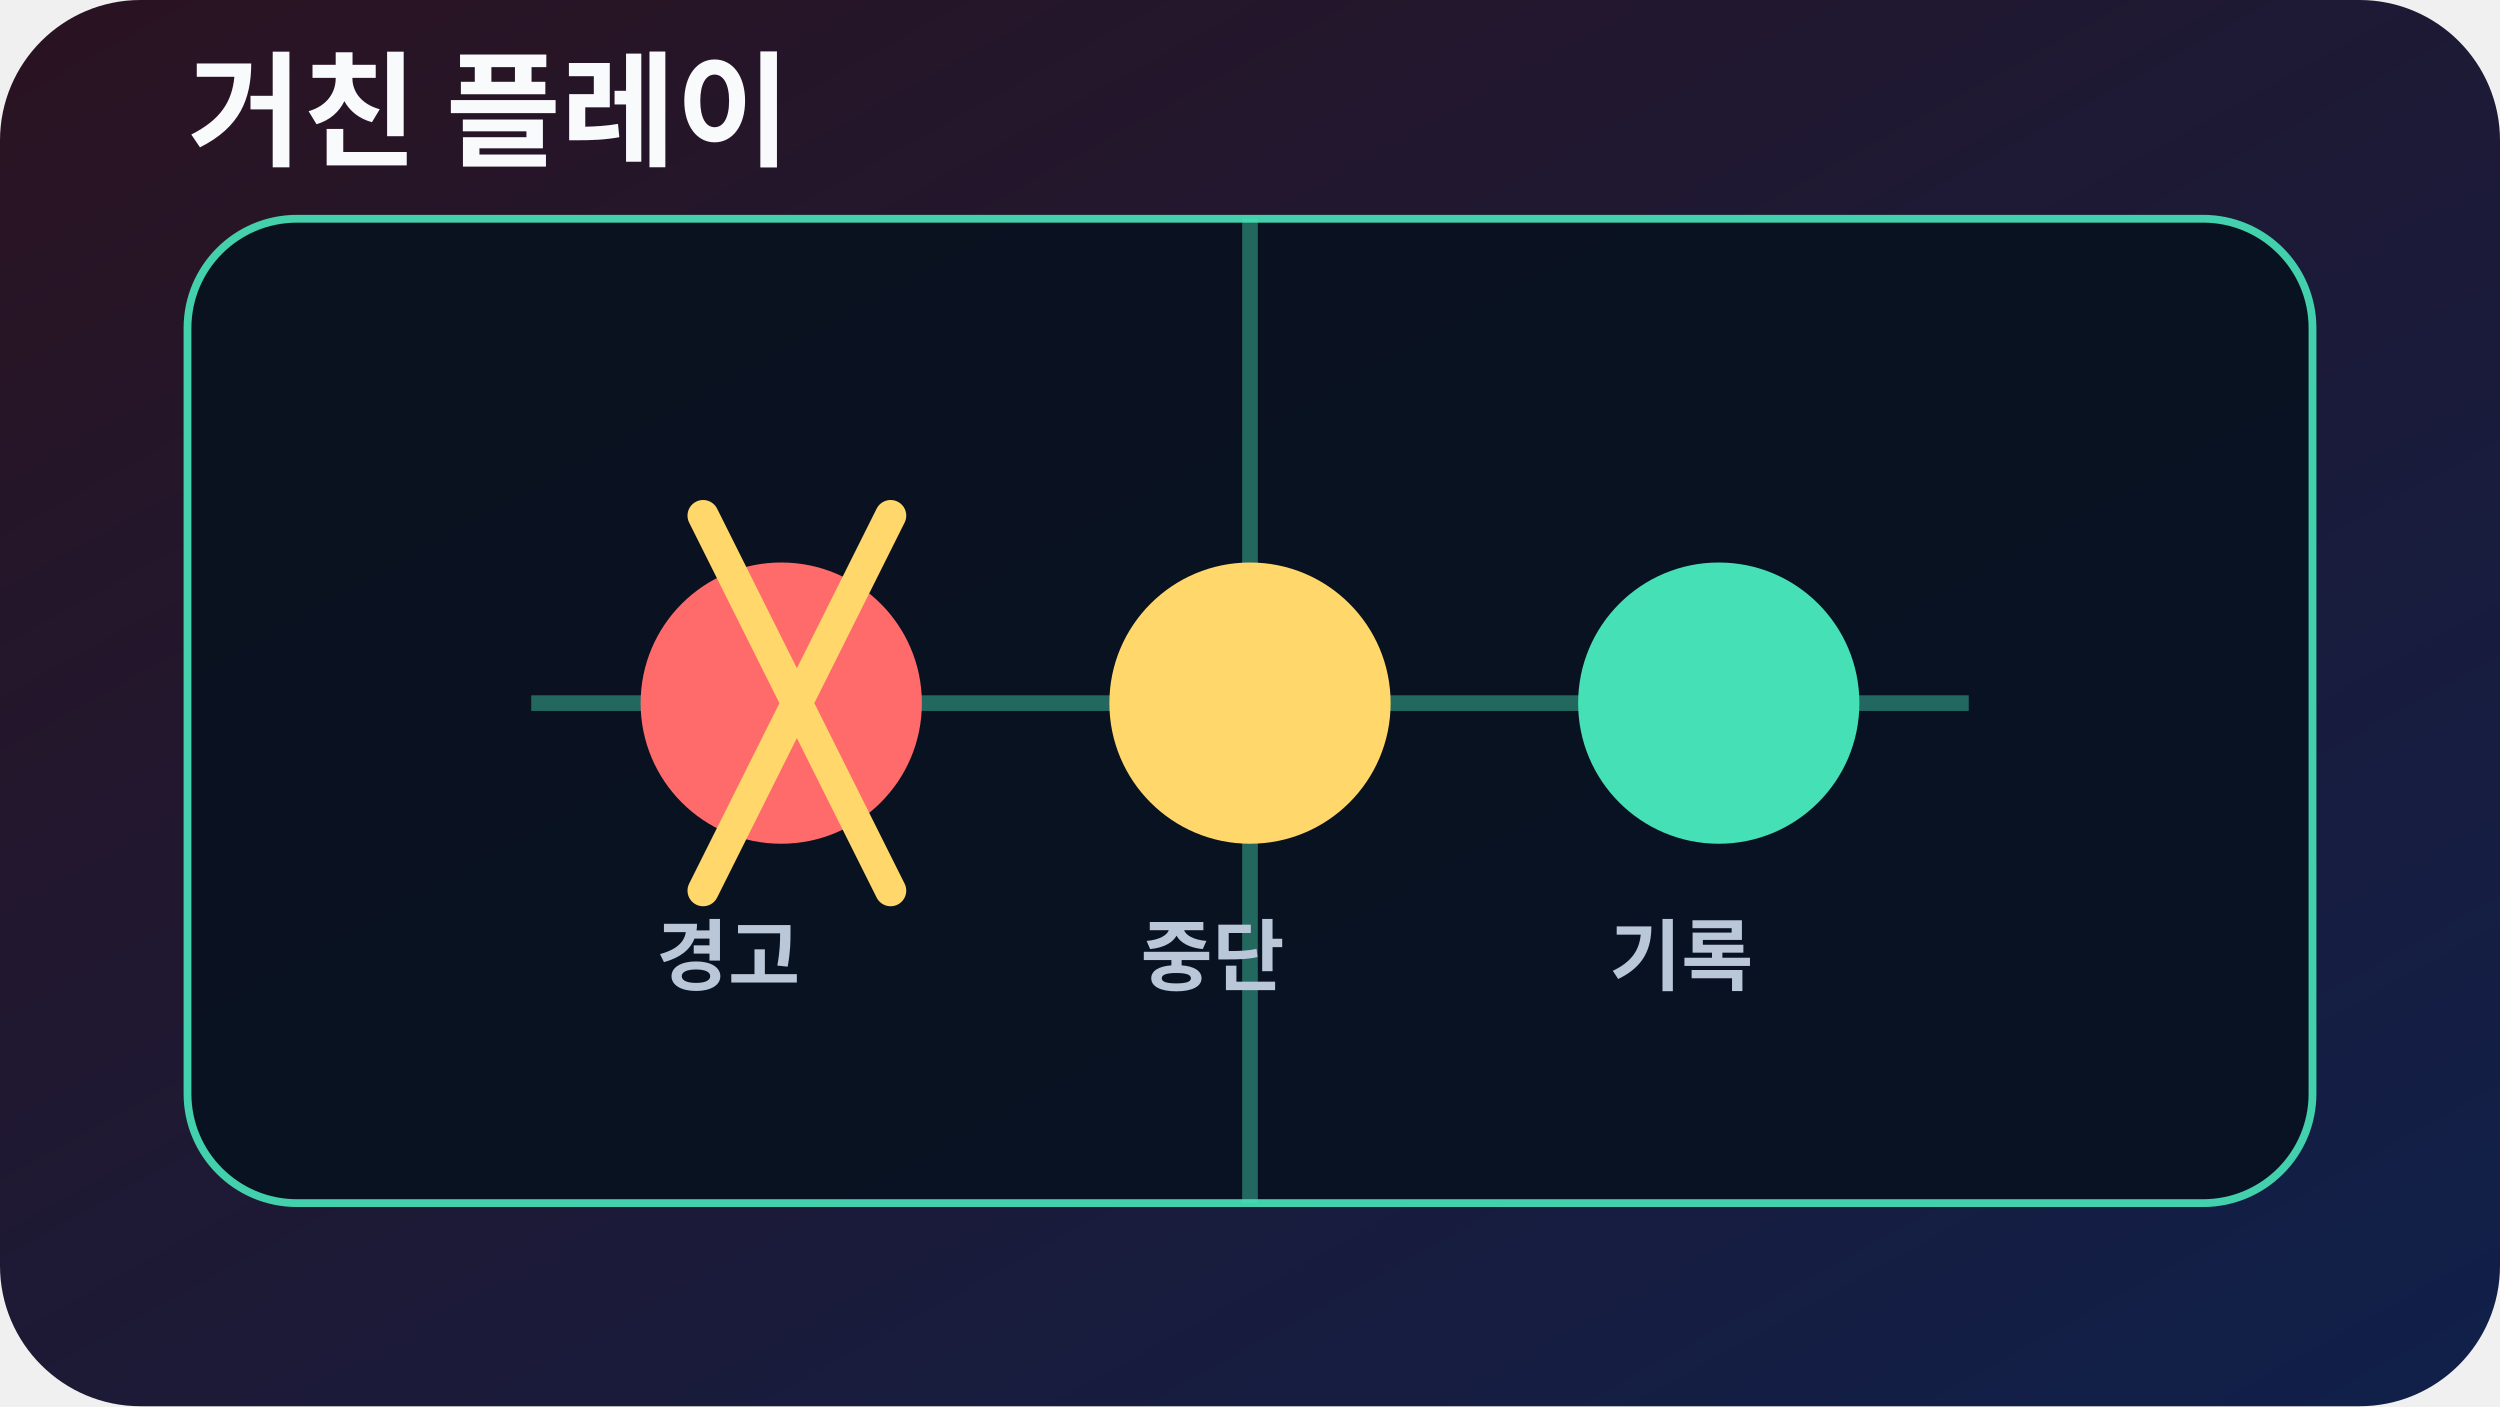
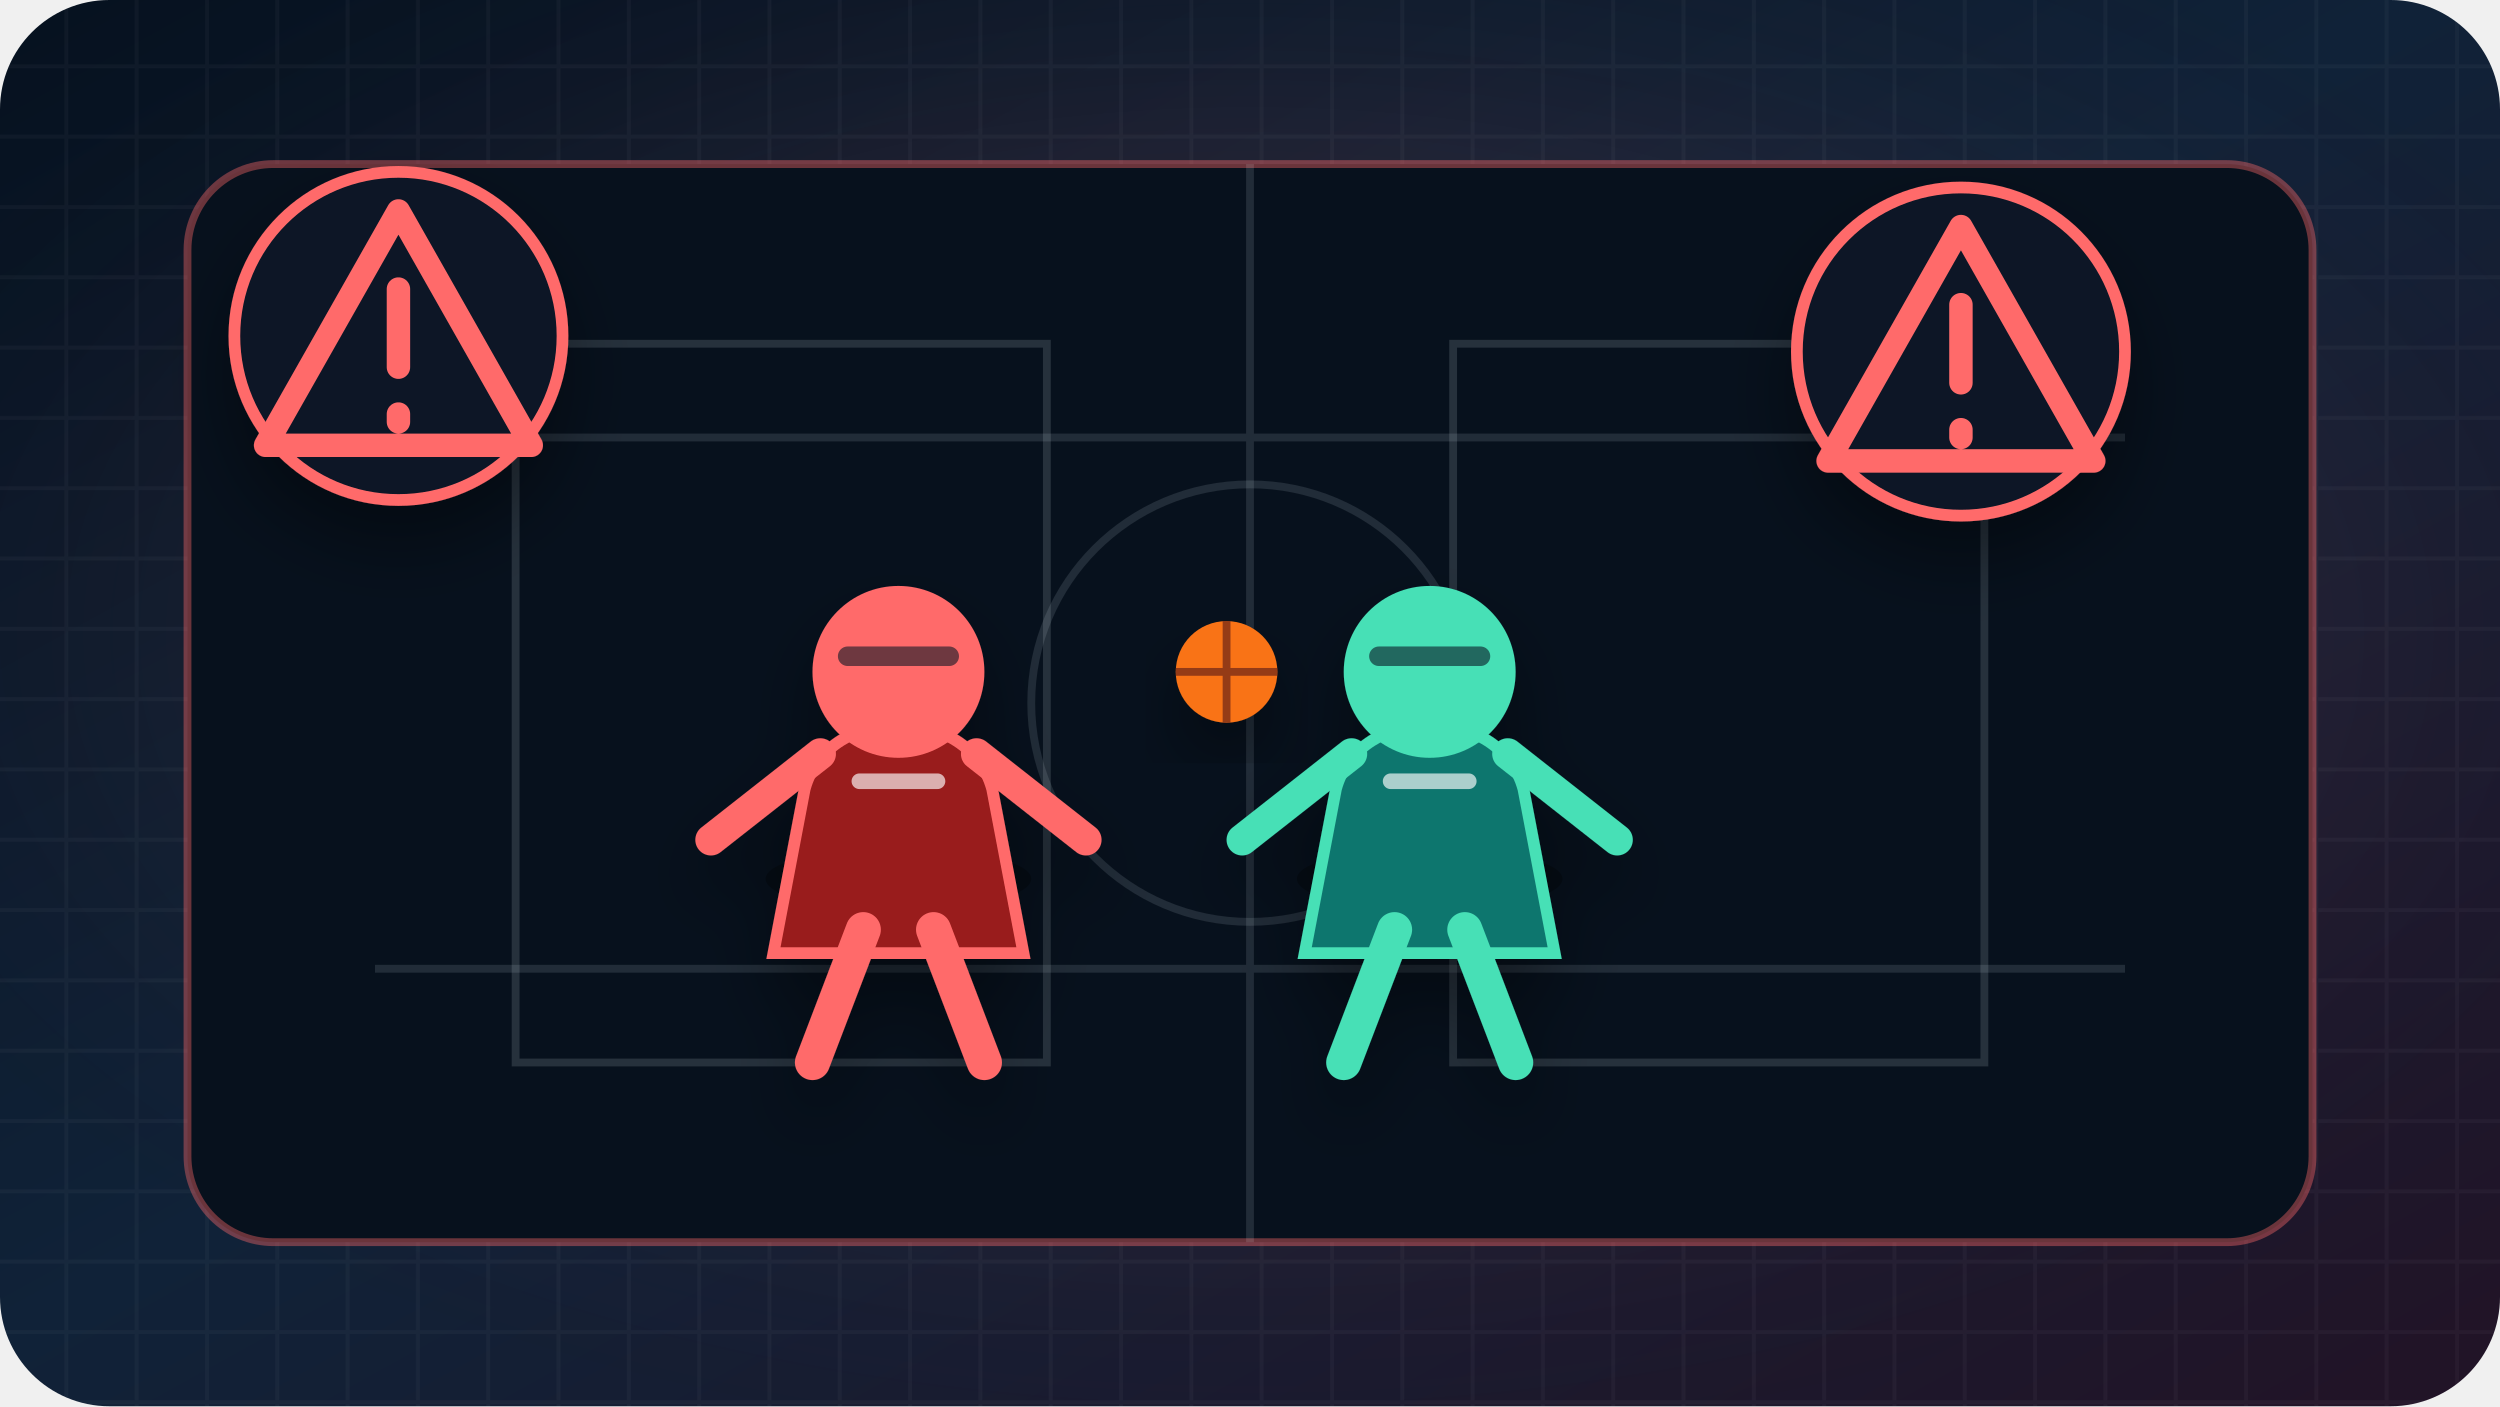
- <svg xmlns="http://www.w3.org/2000/svg" viewBox="0 0 320 180" role="img" aria-label="제재 일러스트">
+ <svg xmlns="http://www.w3.org/2000/svg" viewBox="0 0 640 360" role="img" aria-label="referee illustration technical">
  <defs>
-     <linearGradient id="g" x1="0" x2="1" y1="0" y2="1">
-       <stop stop-color="#2a1321" />
-       <stop offset="1" stop-color="#10204a" />
+     <linearGradient id="bg" x1="0" x2="1" y1="0" y2="1">
+       <stop stop-color="#06111f" />
+       <stop offset=".48" stop-color="#102238" />
+       <stop offset="1" stop-color="#221326" />
    </linearGradient>
-     <style>.t{font:800 16px Arial,"Noto Sans KR",sans-serif;fill:#f8fafc}.s{font:700 10px Arial,"Noto Sans KR",sans-serif;fill:#b9c7d9}.l{fill:none;stroke:#46e0b6;stroke-width:2;opacity:.42}.r{fill:#ff6b6b}.o{fill:#ffd76a}.p{fill:#46e0b6}</style>
+     <radialGradient id="glow" cx="50%" cy="45%" r="62%">
+       <stop stop-color="#ff6b6b" stop-opacity=".24" />
+       <stop offset=".58" stop-color="#ff6b6b" stop-opacity=".07" />
+       <stop offset="1" stop-color="#000" stop-opacity="0" />
+     </radialGradient>
+     <filter id="shadow" x="-30%" y="-30%" width="160%" height="170%">
+       <feDropShadow dx="0" dy="10" stdDeviation="9" flood-color="#000" flood-opacity=".38" />
+     </filter>
+     <pattern id="grain" width="18" height="18" patternUnits="userSpaceOnUse">
+       <path d="M0 17H18M17 0V18" stroke="#fff" stroke-opacity=".035" />
+     </pattern>
+     <marker id="arrow" markerWidth="10" markerHeight="10" refX="9" refY="5" orient="auto" markerUnits="strokeWidth">
+       <path d="M0 0L10 5L0 10Z" fill="#ff6b6b" />
+     </marker>
  </defs>
-   <rect width="320" height="180" rx="18" fill="url(#g)" />
-   <rect x="24" y="28" width="272" height="126" rx="14" fill="#08111f" stroke="#46e0b6" opacity=".92" />
-   <path class="l" d="M160 28v126M68 90h184" />
-   <circle class="r" cx="100" cy="90" r="18" />
-   <circle class="o" cx="160" cy="90" r="18" />
-   <circle class="p" cx="220" cy="90" r="18" />
-   <path d="M90 66l24 48M114 66l-24 48" stroke="#ffd76a" stroke-width="4" stroke-linecap="round" />
-   <text x="24" y="20" class="t">거친 플레이</text>
-   <text x="84" y="126" class="s">경고</text>
-   <text x="146" y="126" class="s">중단</text>
-   <text x="206" y="126" class="s">기록</text>
+   <rect width="640" height="360" rx="28" fill="url(#bg)" />
+   <rect width="640" height="360" rx="28" fill="url(#glow)" />
+   <rect width="640" height="360" rx="28" fill="url(#grain)" />
+   <rect x="48" y="42" width="544" height="276" rx="22" fill="#07111d" stroke="#ff6b6b" stroke-opacity=".4" stroke-width="2" />
+   <path d="M320 42V318M96 112H544M96 248H544" stroke="#e5f3ff" stroke-opacity=".12" stroke-width="2" />
+   <path d="M132 88h136v184H132zM372 88h136v184H372z" fill="none" stroke="#e5f3ff" stroke-opacity=".14" stroke-width="2" />
+   <circle cx="320" cy="180" r="56" fill="none" stroke="#e5f3ff" stroke-opacity=".12" stroke-width="2" />
+   <g>
+     <g transform="translate(102 86)" filter="url(#shadow)">
+       <circle r="42" fill="#0b1726" stroke="#ff6b6b" stroke-width="3" />
+       <path d="M0-32l34 60h-68z M0-12v20 M0 20v2" fill="none" stroke="#ff6b6b" stroke-width="6" stroke-linecap="round" stroke-linejoin="round" />
+     </g>
+     <g transform="translate(502 90)" filter="url(#shadow)">
+       <circle r="42" fill="#0b1726" stroke="#ff6b6b" stroke-width="3" />
+       <path d="M0-32l34 60h-68z M0-12v20 M0 20v2" fill="none" stroke="#ff6b6b" stroke-width="6" stroke-linecap="round" stroke-linejoin="round" />
+     </g>
+     <g filter="url(#shadow)" transform="translate(230 190) scale(1 1)">
+       <ellipse cx="0" cy="35" rx="34" ry="8" fill="#000" opacity=".28" />
+       <path d="M-24 12c6-22 42-22 48 0l8 42h-64z" fill="#991b1b" stroke="#ff6b6b" stroke-width="3" />
+       <circle cx="0" cy="-18" r="22" fill="#ff6b6b" />
+       <path d="M-20 3l-28 22M20 3l28 22" stroke="#ff6b6b" stroke-width="8" stroke-linecap="round" />
+       <path d="M-9 48l-13 34M9 48l13 34" stroke="#ff6b6b" stroke-width="9" stroke-linecap="round" />
+       <path d="M-13 -22h26" stroke="#06111f" stroke-width="5" stroke-linecap="round" opacity=".58" />
+       <path d="M-10 10h20" stroke="#fff" stroke-opacity=".65" stroke-width="4" stroke-linecap="round" />
+     </g>
+     <g filter="url(#shadow)" transform="translate(366 190) scale(-1 1)">
+       <ellipse cx="0" cy="35" rx="34" ry="8" fill="#000" opacity=".28" />
+       <path d="M-24 12c6-22 42-22 48 0l8 42h-64z" fill="#0f766e" stroke="#46e0b6" stroke-width="3" />
+       <circle cx="0" cy="-18" r="22" fill="#46e0b6" />
+       <path d="M-20 3l-28 22M20 3l28 22" stroke="#46e0b6" stroke-width="8" stroke-linecap="round" />
+       <path d="M-9 48l-13 34M9 48l13 34" stroke="#46e0b6" stroke-width="9" stroke-linecap="round" />
+       <path d="M-13 -22h26" stroke="#06111f" stroke-width="5" stroke-linecap="round" opacity=".58" />
+       <path d="M-10 10h20" stroke="#fff" stroke-opacity=".65" stroke-width="4" stroke-linecap="round" />
+     </g>
+     <g filter="url(#shadow)">
+       <circle cx="314" cy="172" r="13" fill="#f97316" />
+       <path d="M301 172h26M314 159v26" stroke="#7c2d12" stroke-width="2" fill="none" opacity=".8" />
+     </g>
+   </g>
</svg>
